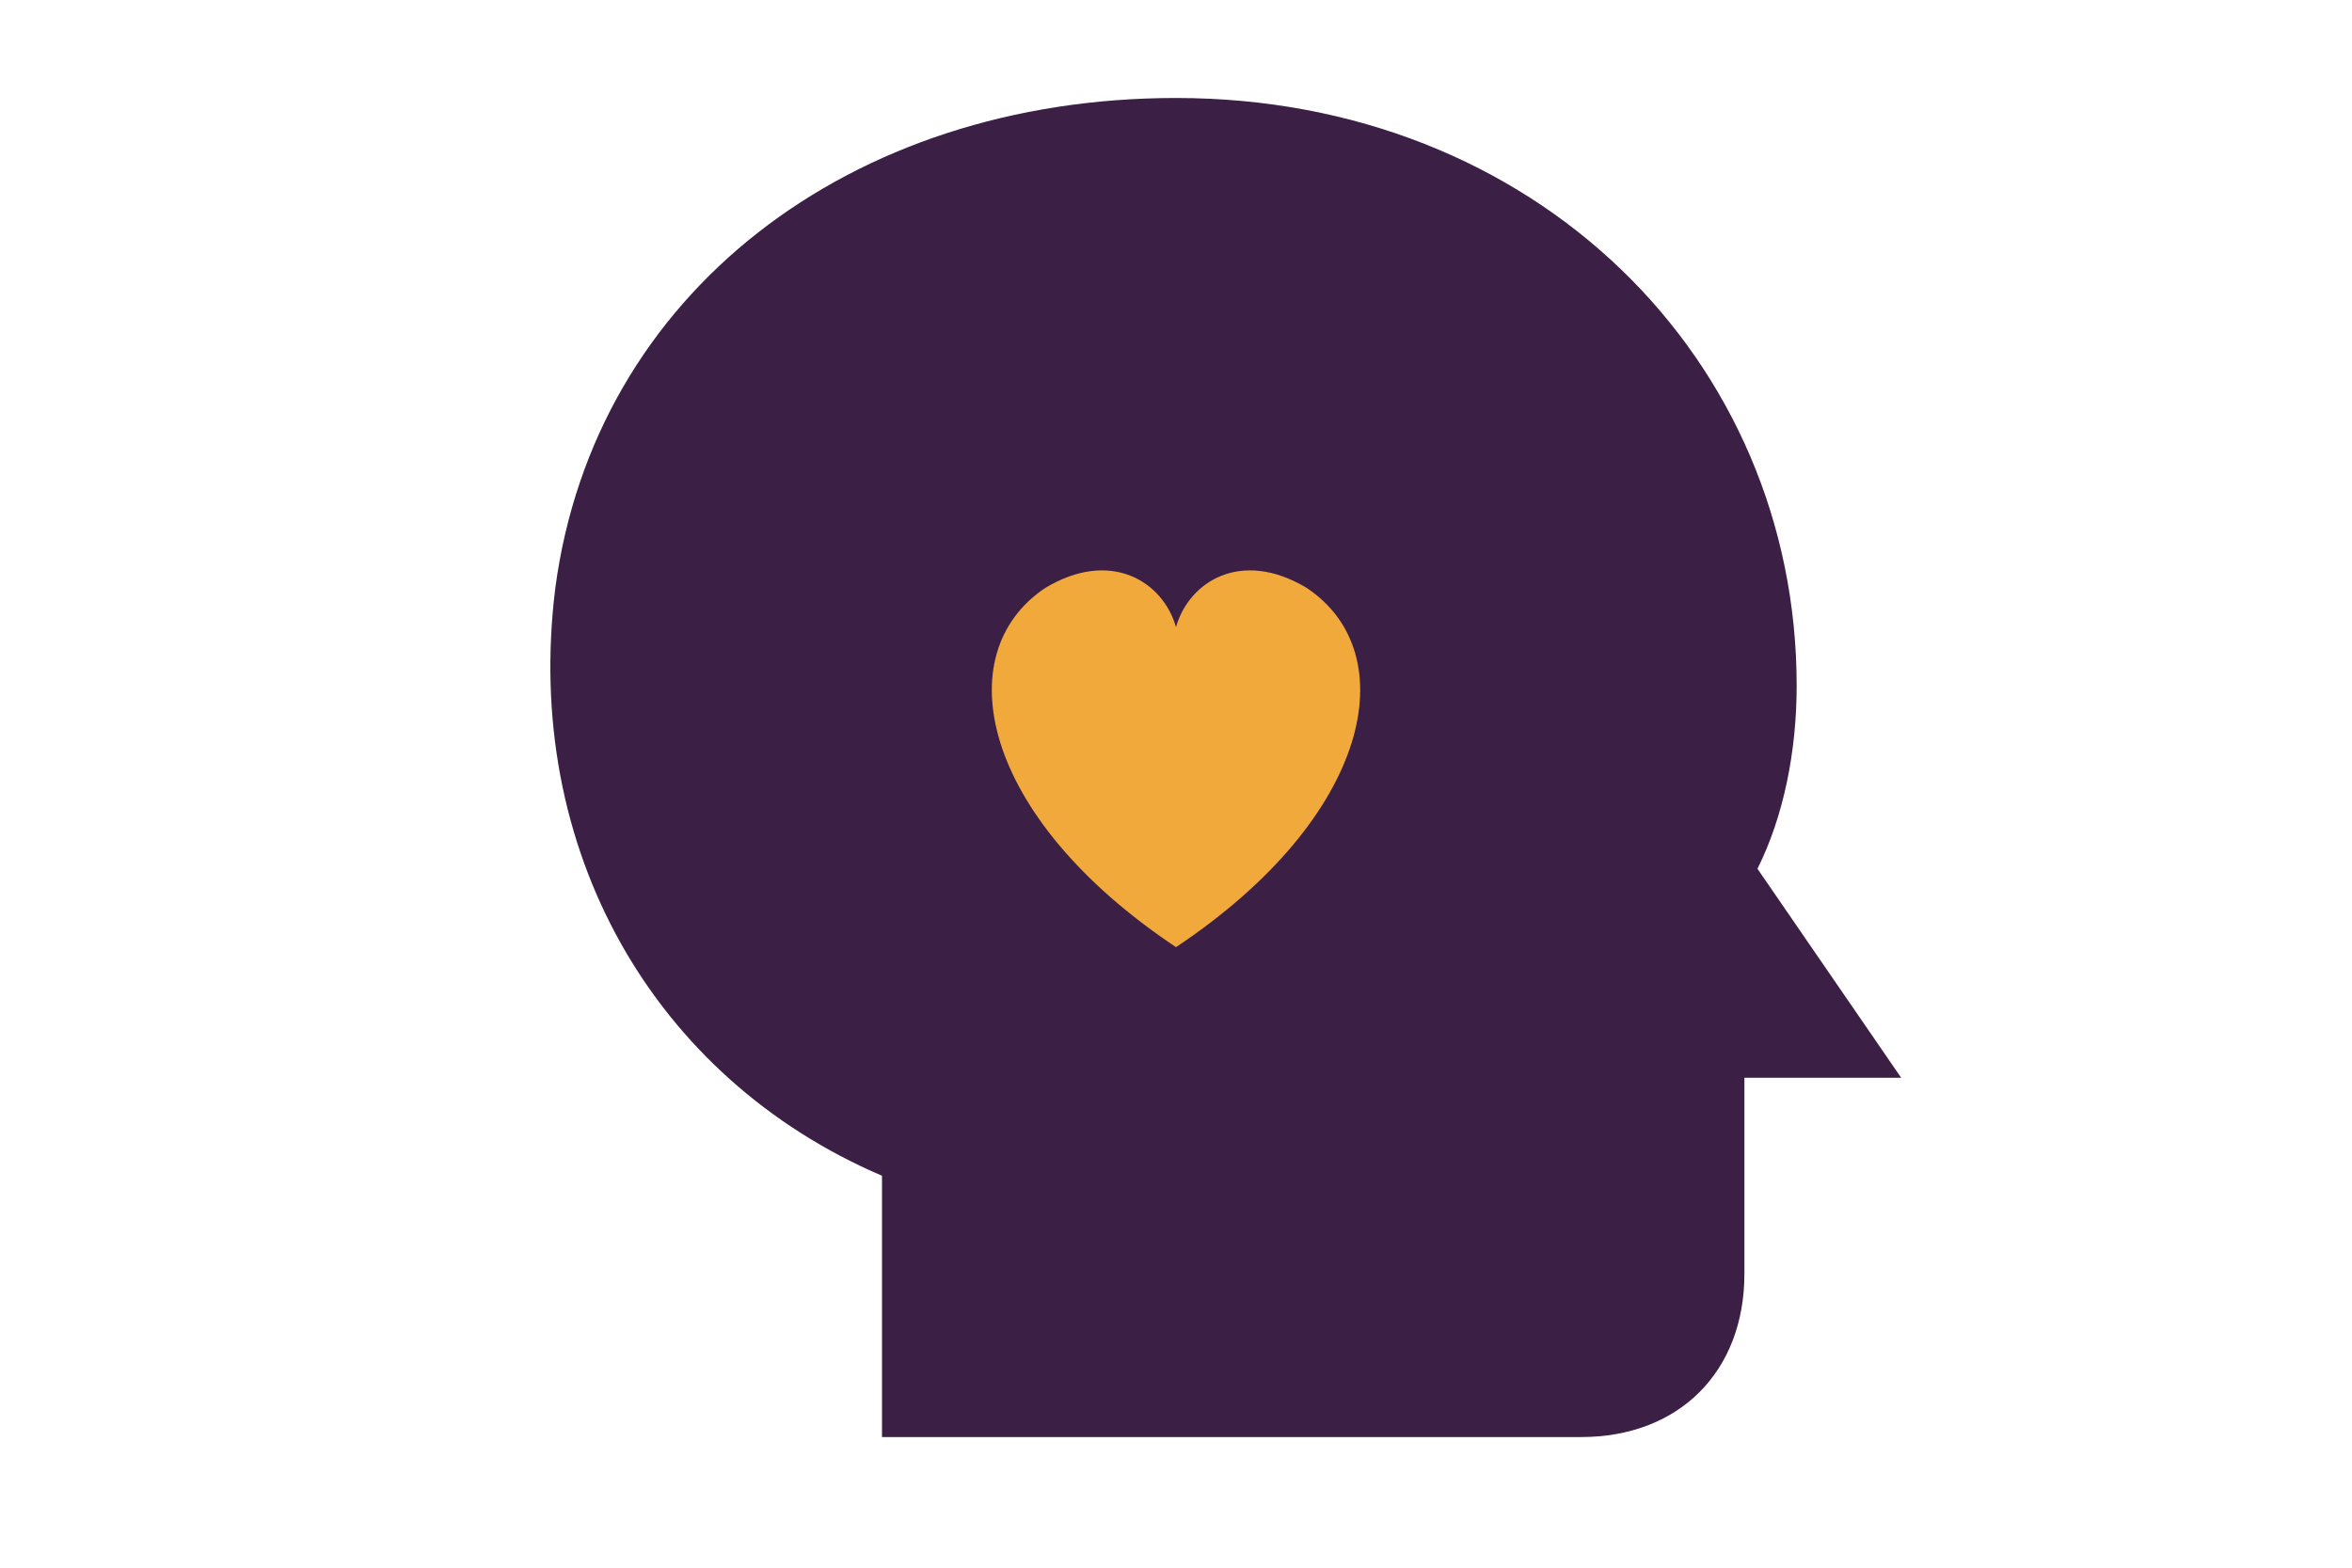
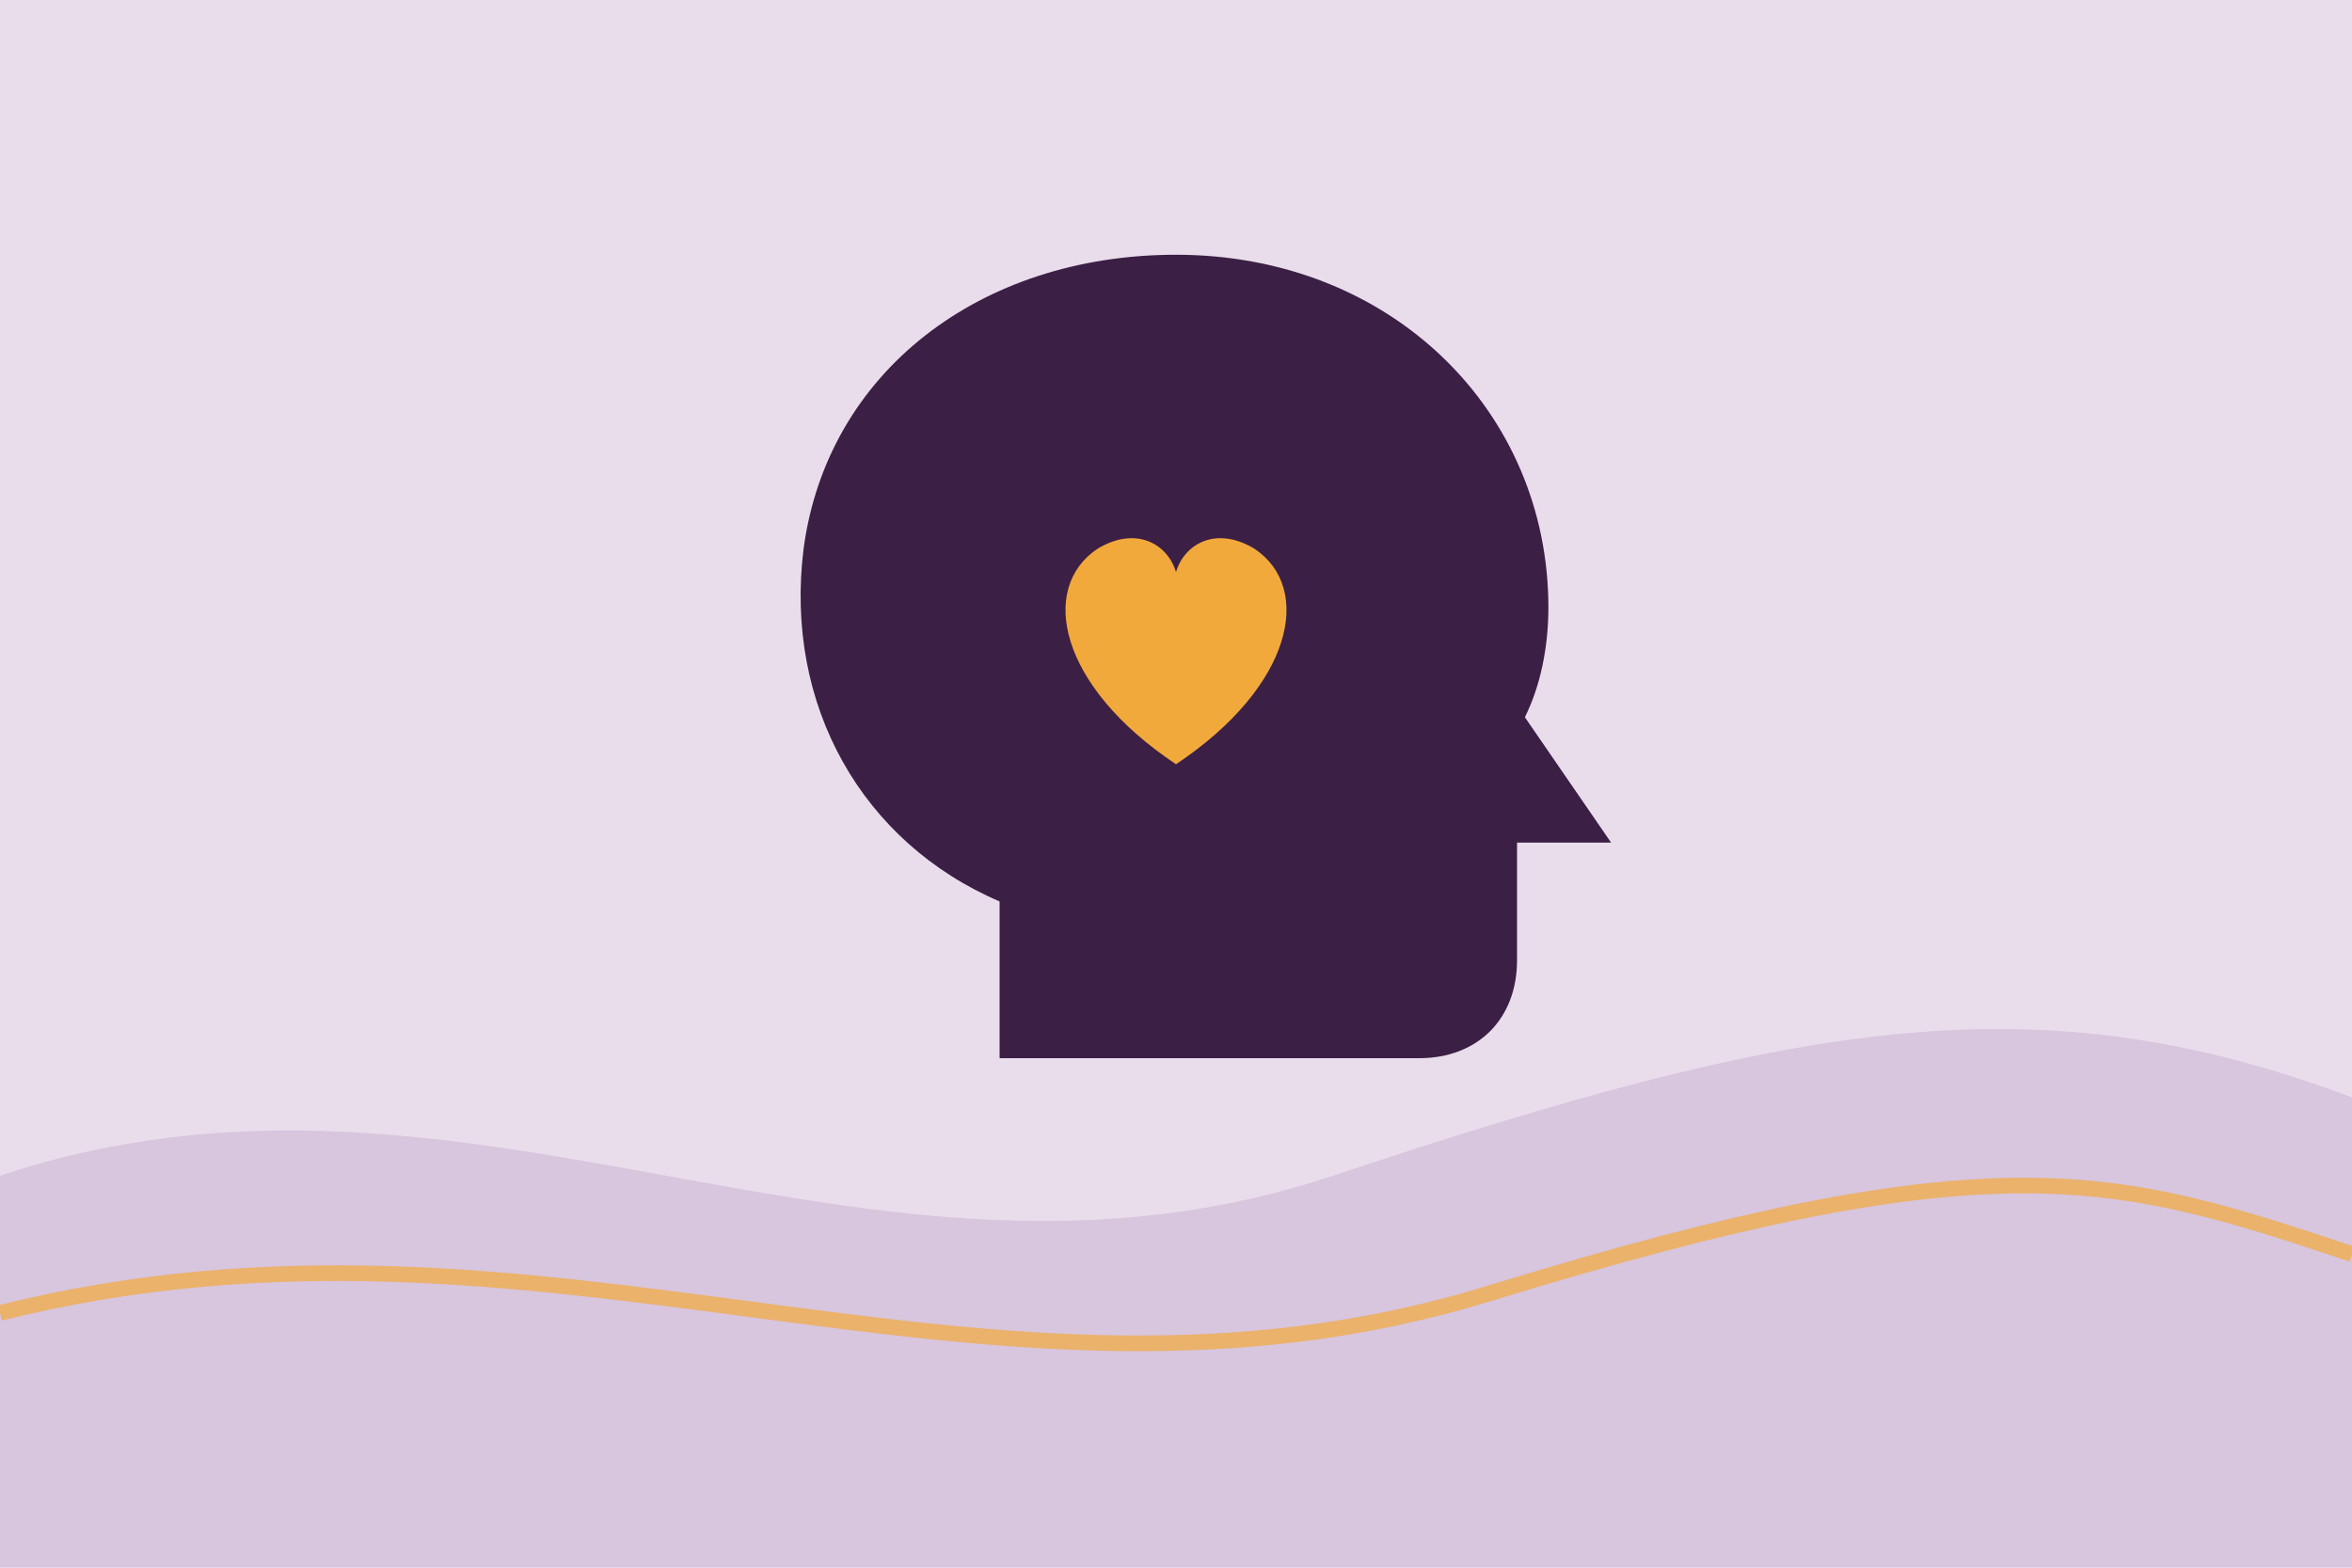
- <svg xmlns="http://www.w3.org/2000/svg" viewBox="120 50 360 240" role="img">
+ <svg xmlns="http://www.w3.org/2000/svg" viewBox="0 0 600 400" role="img">
+   <rect width="600" height="400" fill="#E9DDEB" />
+   <path d="M0 300 C120 260 220 340 340 300 S520 250 600 280 V400 H0Z" fill="#8A5A9E" opacity=".18" />
+   <path d="M0 335 C140 300 250 370 380 330 S540 300 600 320" fill="none" stroke="#F2A93B" stroke-width="4" opacity=".7" />
  <path d="M255 270v-40c-35-15-55-50-50-90 6-45 45-75 95-75 55 0 95 40 95 90 0 10-2 20-6 28l22 32h-24v30c0 15-10 25-25 25h-30v0z" fill="#3B1F45" />
  <path d="M300 195c-30-20-35-45-20-55 10-6 18-1 20 6 2-7 10-12 20-6 15 10 10 35-20 55z" fill="#F2A93B" />
</svg>
